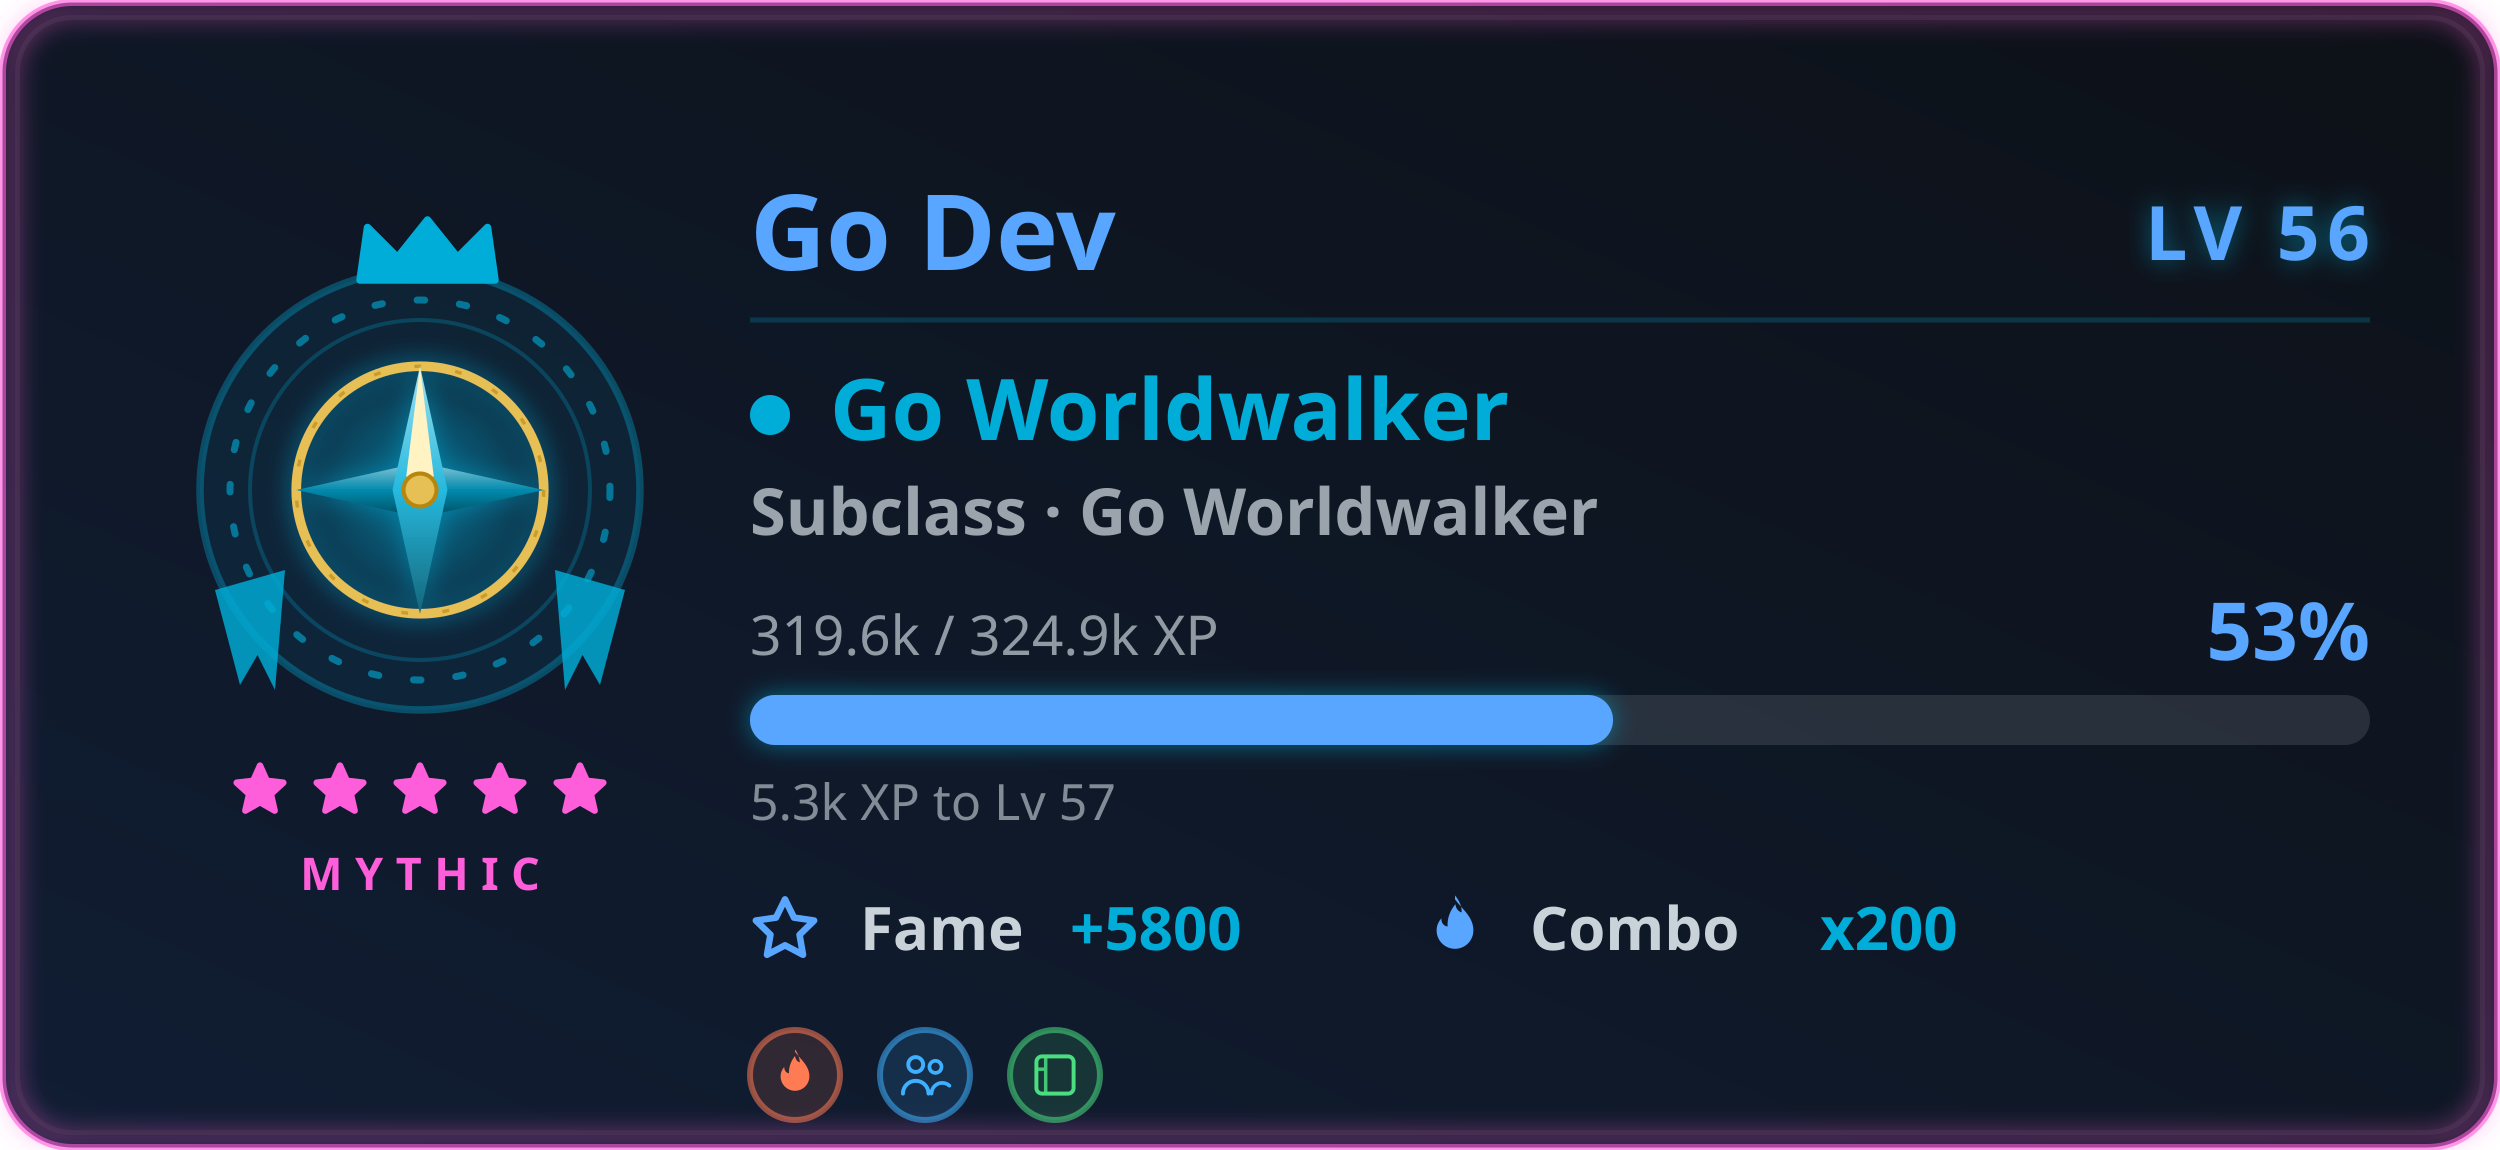
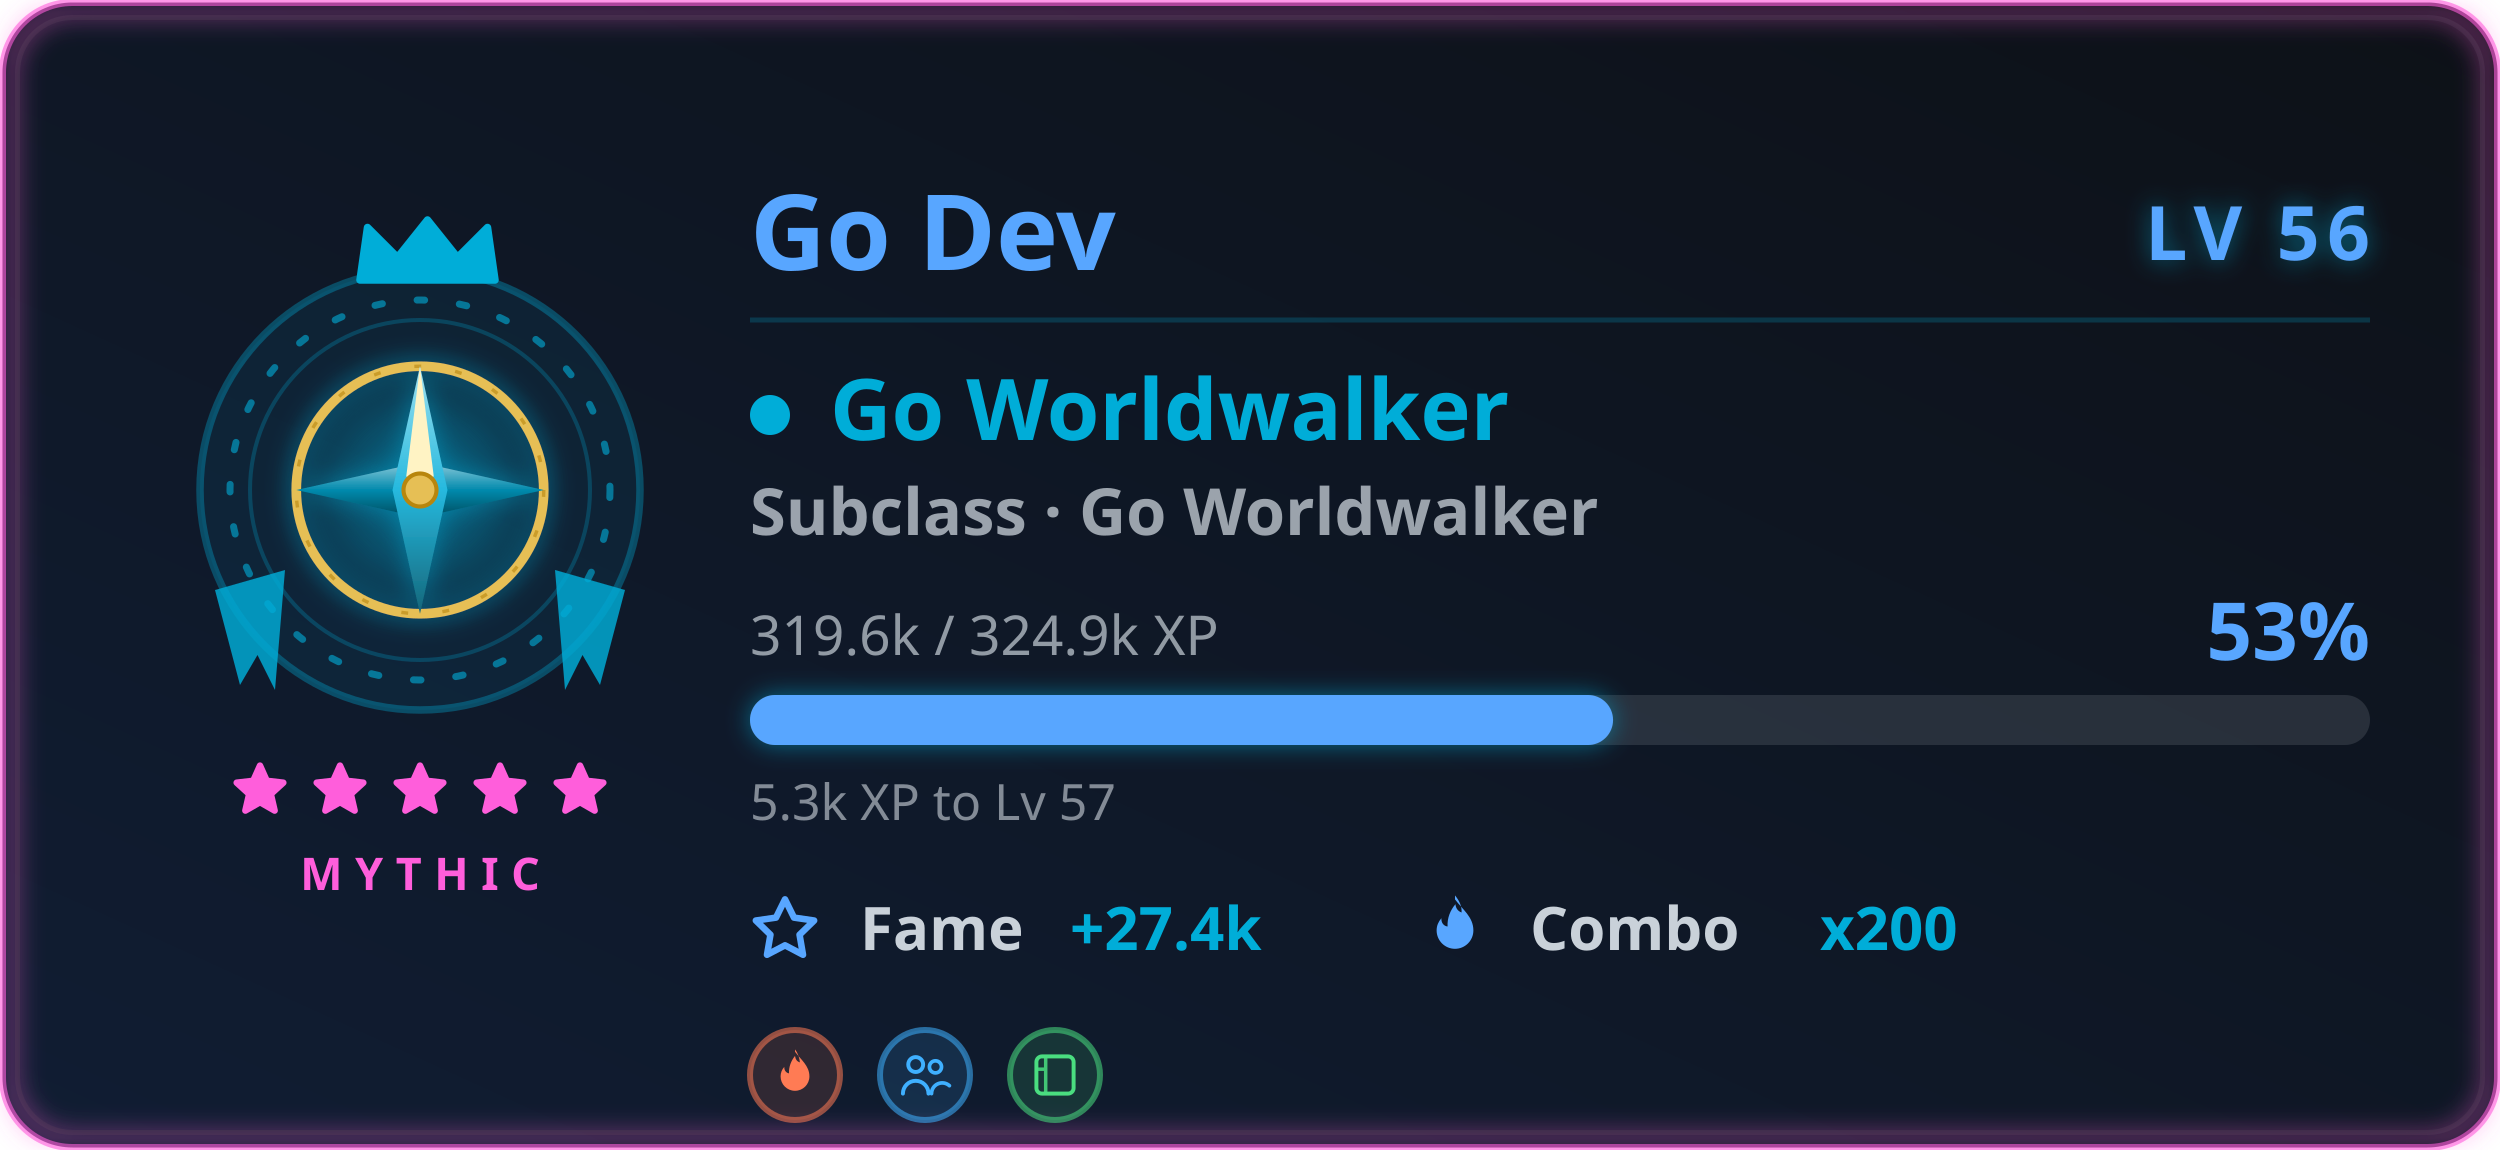
<svg xmlns="http://www.w3.org/2000/svg" width="500" height="230" viewBox="0 0 500 230" role="img" aria-labelledby="card-title-a11y card-desc-a11y">
  <style>
text { font-family: 'Segoe UI', Ubuntu, 'Helvetica Neue', sans-serif; }
.title { font-size: 18px; font-weight: 600; fill: #58a6ff; }
.title-icon { fill: #58a6ff; }
.icon { fill: #58a6ff; }


.gl-name { font-size: 21px; font-weight: 700; fill: #58a6ff; }
.gl-lvl { font-size: 15px; font-weight: 800; letter-spacing: 1.5px; fill: #58a6ff; }
.gl-class { font-size: 17px; font-weight: 700; fill: #00add8; }
.gl-sub { font-size: 13px; font-weight: 600; fill: #c9d1d9; opacity: 0.75; }
.gl-meta { font-size: 11px; fill: #c9d1d9; opacity: 0.7; }
.gl-pct { font-size: 16px; font-weight: 800; fill: #58a6ff; }
.gl-chip-label { font-size: 12px; font-weight: 600; fill: #c9d1d9; }
.gl-chip-value { font-size: 12px; font-weight: 800; fill: #00add8; }
.gl-hint { font-size: 10px; fill: #c9d1d9; opacity: 0.62; }
.gl-rarity { font-size: 9px; font-weight: 700; letter-spacing: 2.5px; fill: #ff5edb; }

</style>
  <defs>
    <linearGradient id="card-bg" x1="0" y1="0" x2="1" y2="1" gradientTransform="rotate(90, 0.5, 0.5)">
      <stop offset="0.0%" stop-color="#0d1117" />
      <stop offset="100.0%" stop-color="#101d33" />
    </linearGradient>
    <filter id="card-glow" x="-50%" y="-50%" width="200%" height="200%">
      <feGaussianBlur in="SourceGraphic" stdDeviation="3" result="blur" />
      <feFlood flood-color="#58a6ff" flood-opacity="0.55" result="tint" />
      <feComposite in="tint" in2="blur" operator="in" result="softGlow" />
      <feMerge>
        <feMergeNode in="softGlow" />
        <feMergeNode in="SourceGraphic" />
      </feMerge>
    </filter>
    <filter id="gl-glow" x="-60%" y="-60%" width="220%" height="220%">
      <feGaussianBlur in="SourceGraphic" stdDeviation="2.4" result="b" />
      <feFlood flood-color="#00add8" flood-opacity="0.55" result="t" />
      <feComposite in="t" in2="b" operator="in" result="g" />
      <feMerge>
        <feMergeNode in="g" />
        <feMergeNode in="SourceGraphic" />
      </feMerge>
    </filter>
    <filter id="gl-rarity" x="-20%" y="-20%" width="140%" height="140%">
      <feGaussianBlur stdDeviation="2.4" />
    </filter>
  </defs>
  <rect x="0.5" y="0.5" width="499" height="229" rx="14" fill="url(#card-bg)" stroke="#ff5edb" stroke-width="1.4" stroke-opacity="0.6" />
  <rect x="3.5" y="3.5" width="493" height="223" rx="11" fill="none" stroke="#30363d" stroke-opacity="0.4" />
  <rect x="2" y="2" width="496" height="226" rx="13" fill="none" stroke="#ff5edb" stroke-width="3.5" stroke-opacity="0.4" filter="url(#gl-rarity)" />
  <g class="fade">
    <g class="">
      <g class="flourish">
        <g transform="translate(84,0)">
          <g transform="translate(0,98)" fill="#00add8" opacity="0.82">
            <path d="M27 16 L41 20 L36 39 L32.5 33 L29 40 Z" />
          </g>
        </g>
        <g transform="translate(84,0) scale(-1,1)">
          <g transform="translate(0,98)" fill="#00add8" opacity="0.82">
            <path d="M27 16 L41 20 L36 39 L32.5 33 L29 40 Z" />
          </g>
        </g>
      </g>
      <circle cx="84" cy="98" r="44" fill="#00add8" fill-opacity="0.08" stroke="#00add8" stroke-opacity="0.35" stroke-width="1.5" />
      <g class="">
        <circle cx="84" cy="98" r="38" fill="none" stroke="#00add8" stroke-opacity="0.6" stroke-width="1.4" stroke-dasharray="1.5 7" stroke-linecap="round" />
        <circle cx="84" cy="98" r="34" fill="none" stroke="#00add8" stroke-opacity="0.25" stroke-width="0.8" />
      </g>
      <g class="" filter="url(#gl-glow)">
        <svg class="" x="51" y="65" width="66" height="66" viewBox="0 0 48 48" aria-hidden="true">
          <defs>
            <radialGradient id="goHalo" cx="0.5" cy="0.5" r="0.5">
              <stop offset="0" stop-color="#00add8" stop-opacity="0.42" />
              <stop offset="1" stop-color="#00add8" stop-opacity="0" />
            </radialGradient>
            <linearGradient id="goStarA" x1="0" y1="0" x2="0" y2="1">
              <stop offset="0" stop-color="#9de0f0" />
              <stop offset="0.5" stop-color="#26b9de" />
              <stop offset="1" stop-color="#15667a" />
            </linearGradient>
            <linearGradient id="goStarB" x1="0" y1="0" x2="0" y2="1">
              <stop offset="0" stop-color="#8ccada" />
              <stop offset="0.5" stop-color="#008aad" />
              <stop offset="1" stop-color="#004c5f" />
            </linearGradient>
          </defs>
          <circle cx="24" cy="24" r="21" fill="url(#goHalo)" />
          <circle cx="24" cy="24" r="18" fill="none" stroke="#e6bf55" stroke-width="1.4" />
          <circle cx="24" cy="24" r="18" fill="none" stroke="#b8860b" stroke-width="0.5" stroke-dasharray="1 5" opacity="0.6" />
          <path d="M6 24 L24 20 L42 24 L24 28 Z" fill="url(#goStarB)" />
          <path d="M24 6 L28 24 L24 42 L20 24 Z" fill="url(#goStarA)" />
          <path d="M24 6 L26 22 L24 24 L22 22 Z" fill="#fff3c4" />
          <circle cx="24" cy="24" r="2.4" fill="#e6bf55" stroke="#b8860b" stroke-width="0.6" />
        </svg>
      </g>
      <g transform="translate(69, 42.5) scale(1.5)">
        <path d="M2 9 L3 2 L7 6 L11 1 L15 6 L19 2 L20 9 Z" fill="#00add8" stroke="#00add8" stroke-width="1" stroke-linejoin="round" />
      </g>
    </g>
    <g>
      <g class="" transform="translate(45.5, 151.5) scale(0.5416667)" fill="#ff5edb" stroke="#ff5edb" stroke-width="2.4" stroke-linejoin="round" stroke-linecap="round" opacity="1">
        <path d="M12 3 L14.5 8.6 L20.6 9.3 L16 13.5 L17.4 19.6 L12 16.5 L6.6 19.6 L8 13.5 L3.4 9.3 L9.5 8.6 Z" />
      </g>
      <g class="" transform="translate(61.5, 151.5) scale(0.5416667)" fill="#ff5edb" stroke="#ff5edb" stroke-width="2.4" stroke-linejoin="round" stroke-linecap="round" opacity="1">
        <path d="M12 3 L14.5 8.6 L20.6 9.3 L16 13.5 L17.4 19.6 L12 16.5 L6.6 19.6 L8 13.5 L3.4 9.3 L9.5 8.6 Z" />
      </g>
      <g class="" transform="translate(77.5, 151.5) scale(0.5416667)" fill="#ff5edb" stroke="#ff5edb" stroke-width="2.4" stroke-linejoin="round" stroke-linecap="round" opacity="1">
        <path d="M12 3 L14.5 8.6 L20.6 9.3 L16 13.5 L17.4 19.6 L12 16.5 L6.6 19.6 L8 13.5 L3.4 9.3 L9.5 8.6 Z" />
      </g>
      <g class="" transform="translate(93.5, 151.5) scale(0.5416667)" fill="#ff5edb" stroke="#ff5edb" stroke-width="2.4" stroke-linejoin="round" stroke-linecap="round" opacity="1">
        <path d="M12 3 L14.5 8.6 L20.6 9.3 L16 13.5 L17.4 19.6 L12 16.5 L6.6 19.6 L8 13.5 L3.4 9.3 L9.5 8.6 Z" />
      </g>
      <g class="" transform="translate(109.5, 151.5) scale(0.5416667)" fill="#ff5edb" stroke="#ff5edb" stroke-width="2.4" stroke-linejoin="round" stroke-linecap="round" opacity="1">
        <path d="M12 3 L14.5 8.6 L20.6 9.3 L16 13.5 L17.4 19.6 L12 16.5 L6.6 19.6 L8 13.5 L3.4 9.3 L9.5 8.6 Z" />
      </g>
    </g>
    <text class="gl-rarity" x="84" y="178" text-anchor="middle">MYTHIC</text>
  </g>
  <g class="fade" style="animation-delay:.15s">
    <text class="gl-name" x="150" y="54">Go Dev</text>
    <text class="gl-lvl glow-pulse" x="474" y="52" text-anchor="end" filter="url(#gl-glow)">LV 56</text>
    <line x1="150" y1="64" x2="474" y2="64" stroke="#00add8" stroke-opacity="0.22" stroke-width="1" />
    <circle cx="154" cy="83" r="4" fill="#00add8" />
    <text class="gl-class" x="166" y="88">Go Worldwalker</text>
    <text class="gl-sub" x="150" y="107">Subclass · Go Worldwalker</text>
    <text class="gl-meta" x="150" y="131">319.6k / 324.9k XP</text>
    <text class="gl-pct " x="474" y="132" text-anchor="end">53%</text>
    <rect x="150" y="139" width="324" height="10" rx="5" fill="#c9d1d9" fill-opacity="0.14" />
    <rect class="xp-fill " x="150" y="139" width="172.609" height="10" rx="5" fill="#58a6ff" filter="url(#gl-glow)" />
    <text class="gl-hint" x="150" y="164">5.3k XP to Lv 57</text>
    <g transform="translate(150, 190)">
      <svg class="icon" x="0" y="-11" width="14" height="14" viewBox="0 0 16 16" aria-hidden="true">
        <path fill-rule="evenodd" d="M8 .25a.75.75 0 0 1 .673.418l1.882 3.815 4.21.612a.75.75 0 0 1 .416 1.279l-3.046 2.97.719 4.192a.75.75 0 0 1-1.088.791L8 12.347l-3.766 1.98a.75.75 0 0 1-1.088-.79l.72-4.194L.818 6.374a.75.75 0 0 1 .416-1.28l4.21-.611L7.327.668A.75.75 0 0 1 8 .25zm0 2.445L6.615 5.5a.75.75 0 0 1-.564.41l-3.097.45 2.24 2.184a.75.75 0 0 1 .216.664l-.528 3.084 2.769-1.456a.75.75 0 0 1 .698 0l2.77 1.456-.53-3.084a.75.75 0 0 1 .216-.664l2.24-2.183-3.096-.45a.75.75 0 0 1-.564-.41L8 2.694v.001z" />
      </svg>
      <text class="gl-chip-label" x="22" y="0">Fame</text>
-       <text class="gl-chip-value" x="64" y="0">+5800</text>
+       <text class="gl-chip-value" x="64" y="0">+27.4k</text>
    </g>
    <g transform="translate(284, 190)">
      <svg class="icon" x="0" y="-11" width="14" height="14" viewBox="0 0 16 16" aria-hidden="true">
        <path fill-rule="evenodd" d="M8 1c1.7 2.3 4.2 4 4.2 7.1a4.2 4.2 0 0 1-8.4 0c0-1.1.4-2 1.1-2.8-.1 1 .5 1.8 1.4 1.9-.1-1.9.6-3.7 1.8-5.1.1 1 .6 1.6 1.4 1.9.1-1.4-.5-2.7-1.5-3.9z" />
      </svg>
      <text class="gl-chip-label" x="22" y="0">Combo</text>
      <text class="gl-chip-value" x="80" y="0">x200</text>
    </g>
  </g>
  <g class="fade" style="animation-delay:.2s">
    <g transform="translate(159, 215)">
      <g transform="translate(0, 0)">
        <circle r="9" fill="#ff7b54" fill-opacity="0.14" stroke="#ff7b54" stroke-opacity="0.55" stroke-width="1.2" />
        <g transform="translate(-5.58, -5.58) scale(0.465)">
          <path d="M12 2c2.5 3.4 6.2 6 6.2 10.6a6.2 6.2 0 0 1-12.4 0c0-1.6.6-3 1.6-4.1-.1 1.5.8 2.6 2 2.8-.1-2.8.9-5.4 2.6-7.5.2 1.5.9 2.4 2.1 2.8-.2-2-.8-4-2.1-5.6Z" fill="#ff7b54" />
        </g>
      </g>
      <g transform="translate(26, 0)">
        <circle r="9" fill="#3fb0ff" fill-opacity="0.14" stroke="#3fb0ff" stroke-opacity="0.55" stroke-width="1.2" />
        <g transform="translate(-5.58, -5.58) scale(0.465)">
          <circle cx="8" cy="7.5" r="3.2" fill="none" stroke="#3fb0ff" stroke-width="1.7" />
          <path d="M2.5 20a5.5 5.5 0 0 1 11 0" fill="none" stroke="#3fb0ff" stroke-width="1.7" stroke-linecap="round" />
          <circle cx="16.5" cy="8.5" r="2.6" fill="none" stroke="#3fb0ff" stroke-width="1.6" />
          <path d="M14.8 20a4.6 4.6 0 0 1 7.7-3.4" fill="none" stroke="#3fb0ff" stroke-width="1.6" stroke-linecap="round" />
        </g>
      </g>
      <g transform="translate(52, 0)">
        <circle r="9" fill="#4ade80" fill-opacity="0.14" stroke="#4ade80" stroke-opacity="0.55" stroke-width="1.2" />
        <g transform="translate(-5.58, -5.58) scale(0.465)">
          <rect x="4" y="4" width="16" height="16" rx="2.4" fill="none" stroke="#4ade80" stroke-width="1.7" />
          <path d="M8 4v16 M4 9.5h4" fill="none" stroke="#4ade80" stroke-width="1.5" opacity="0.85" />
        </g>
      </g>
    </g>
  </g>
</svg>
